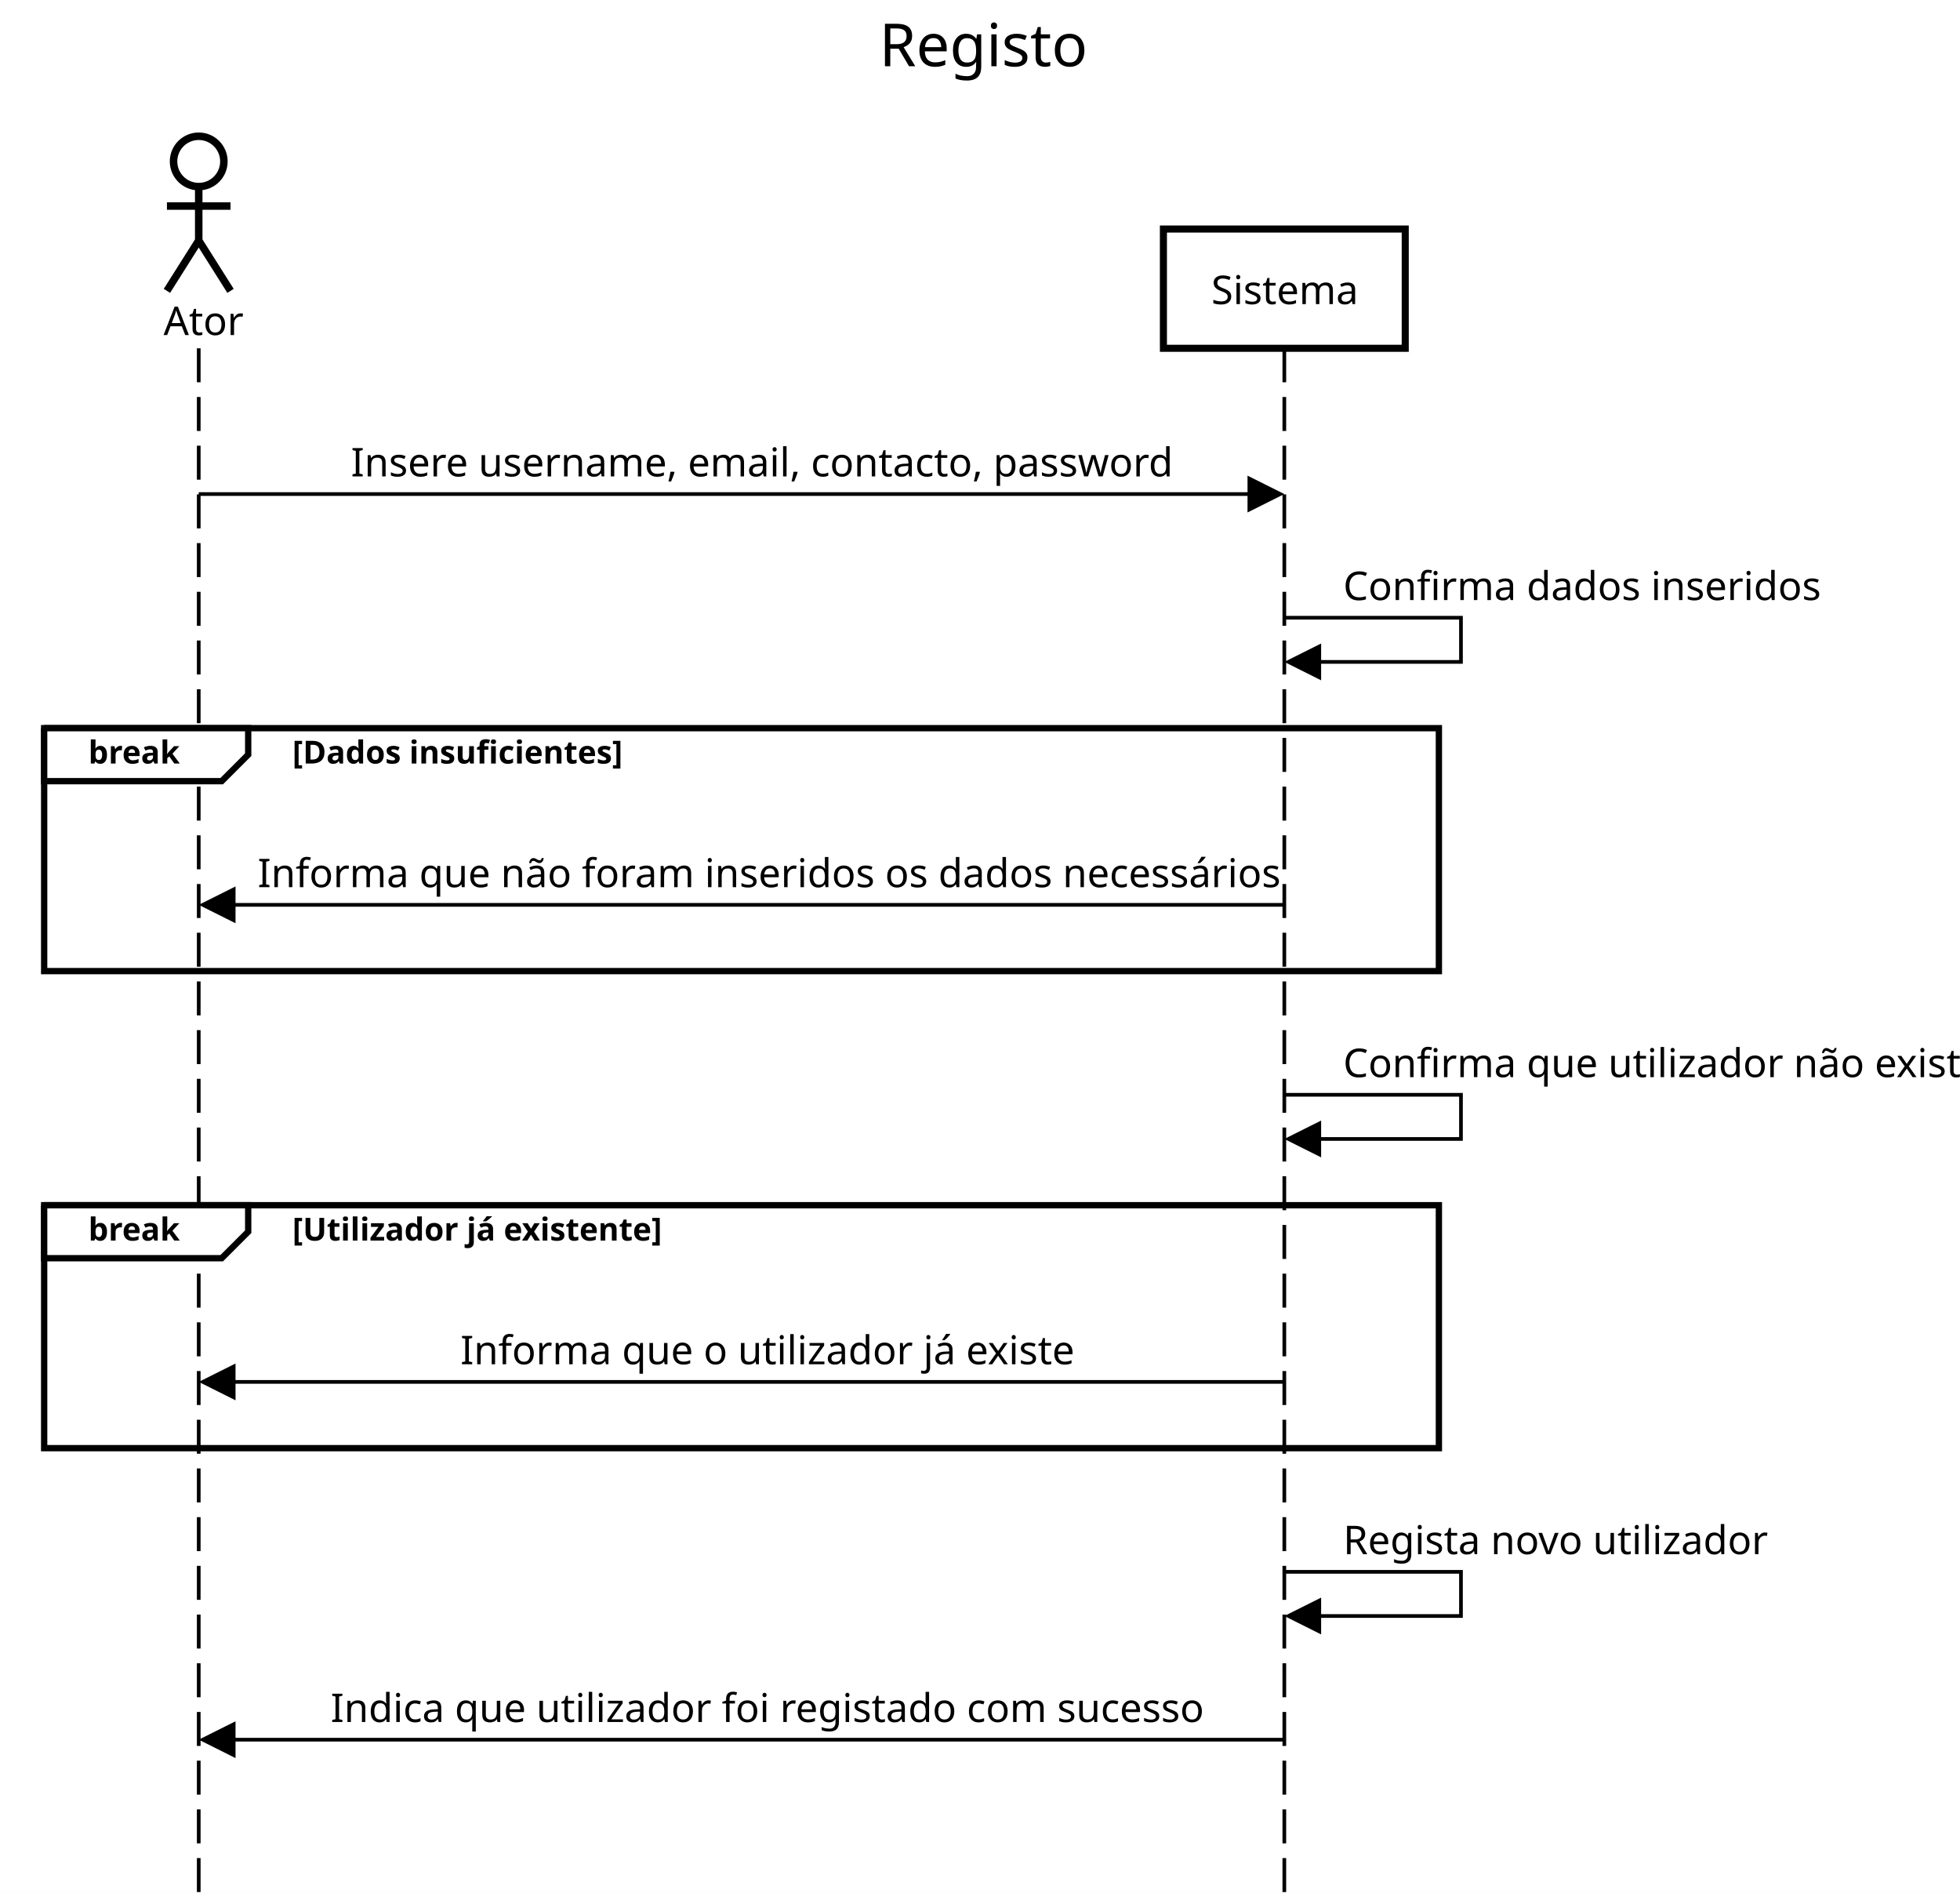
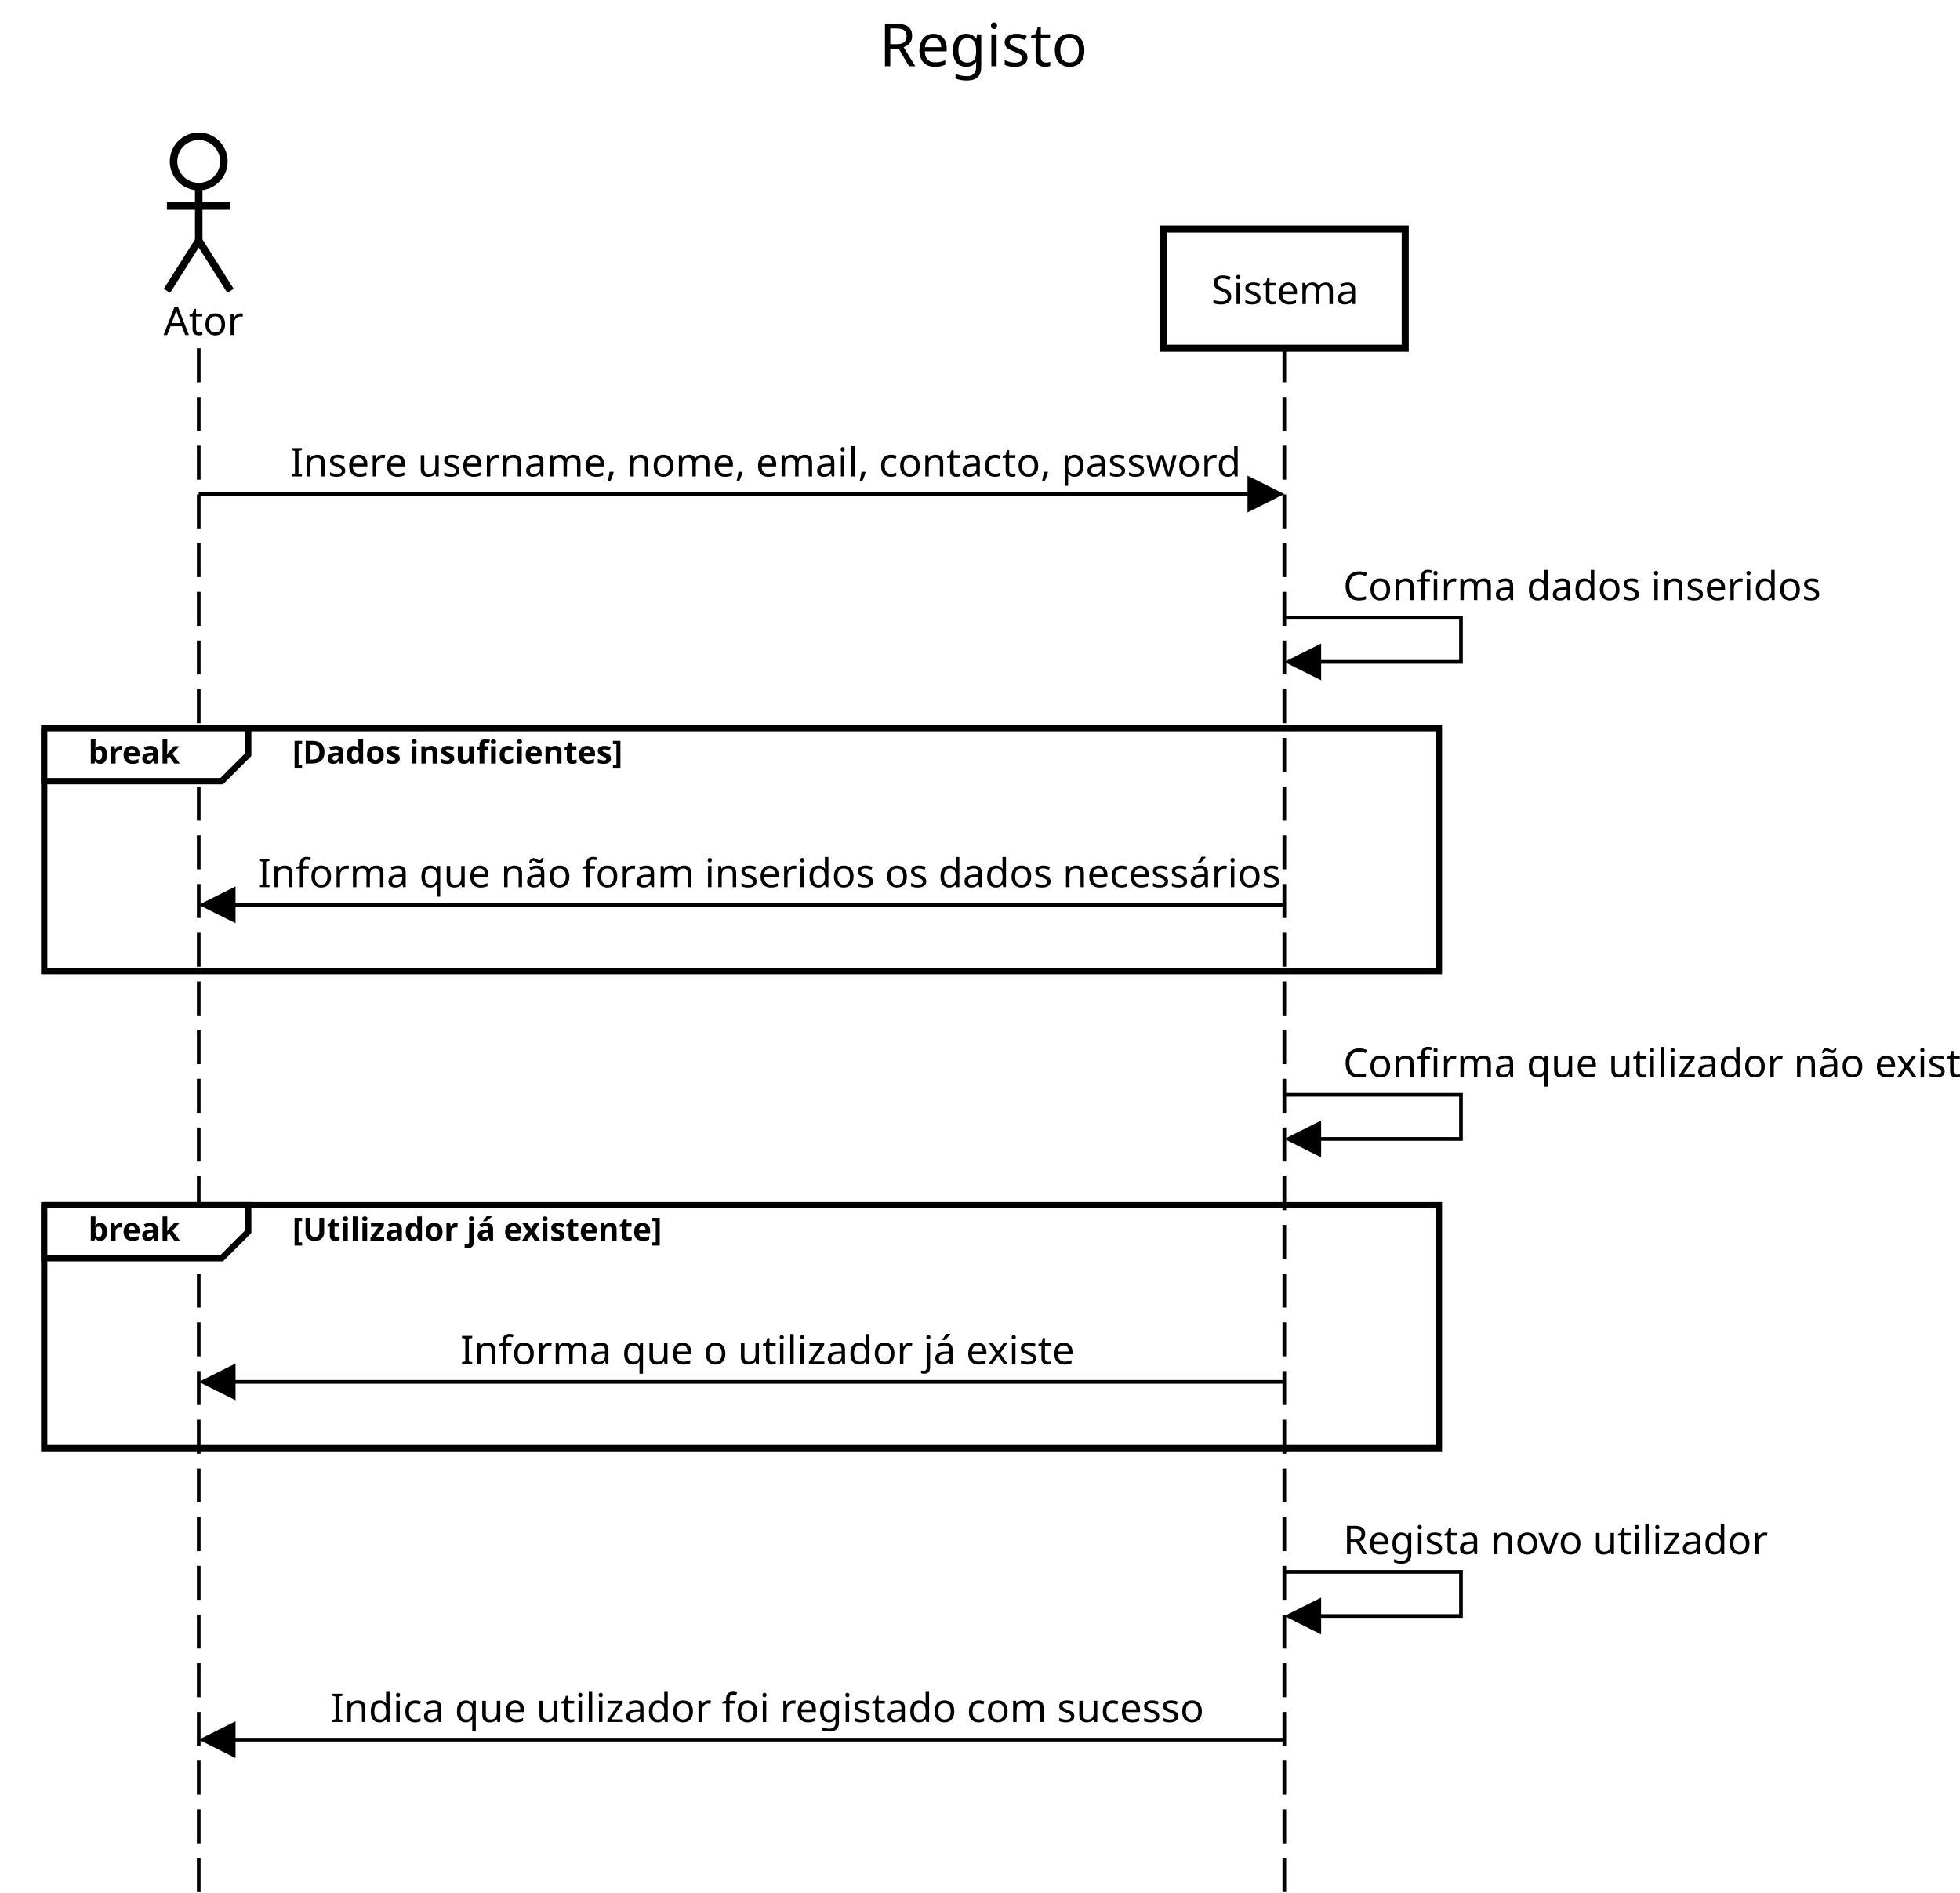
<svg xmlns="http://www.w3.org/2000/svg" version="1.1" width="725" height="700">
  <defs />
  <g>
    <g />
    <g />
    <g />
    <g />
    <g />
    <g />
    <g />
    <g>
      <rect fill="white" stroke="none" x="0" y="0" width="725" height="700" />
    </g>
    <g>
      <text fill="black" stroke="none" font-family="sans-serif" font-size="16.5pt" font-style="normal" font-weight="normal" text-decoration="normal" x="325.202" y="24.503" text-anchor="start" dominant-baseline="alphabetic">Registo</text>
    </g>
    <g>
      <path fill="none" stroke="black" paint-order="fill stroke markers" d=" M 73.508 128.803 L 73.508 700.535" stroke-miterlimit="10" stroke-width="1.361" stroke-dasharray="12.566,5.445" />
      <path fill="none" stroke="black" paint-order="fill stroke markers" d=" M 475.069 128.803 L 475.069 700.535" stroke-miterlimit="10" stroke-width="1.361" stroke-dasharray="12.566,5.445" />
    </g>
    <g>
      <g>
        <path fill="white" stroke="black" paint-order="fill stroke markers" d=" M 82.819 59.705 A 9.311 9.311 0 1 1 82.819 59.696 M 73.508 69.016 L 73.508 88.945 M 61.747 76.204 L 85.27 76.204 M 73.508 88.945 L 61.747 107.567 M 73.508 88.945 L 85.27 107.567" stroke-miterlimit="10" stroke-width="2.777" stroke-dasharray="" />
      </g>
      <g>
        <g />
        <text fill="black" stroke="none" font-family="sans-serif" font-size="11pt" font-style="normal" font-weight="normal" text-decoration="normal" x="60.508" y="123.903" text-anchor="start" dominant-baseline="alphabetic">Ator</text>
      </g>
      <path fill="none" stroke="none" />
      <g>
        <path fill="white" stroke="black" paint-order="fill stroke markers" d=" M 430.345 84.698 L 519.793 84.698 L 519.793 128.803 L 430.345 128.803 L 430.345 84.698 Z" stroke-miterlimit="10" stroke-width="2.614" stroke-dasharray="" />
      </g>
      <g>
        <g />
        <text fill="black" stroke="none" font-family="sans-serif" font-size="11pt" font-style="normal" font-weight="normal" text-decoration="normal" x="448.069" y="112.468" text-anchor="start" dominant-baseline="alphabetic">Sistema</text>
      </g>
    </g>
    <g>
      <g>
        <g>
          <path fill="none" stroke="none" />
-           <rect fill="white" stroke="none" x="127.338" y="161.473" width="293.901" height="21.236" />
+           <rect fill="white" stroke="none" x="104.838" y="161.473" width="338.901" height="21.236" />
        </g>
-         <text fill="black" stroke="none" font-family="sans-serif" font-size="11pt" font-style="normal" font-weight="normal" text-decoration="normal" x="129.789" y="176.175" text-anchor="start" dominant-baseline="alphabetic">Insere username, email, contacto, password</text>
+         <text fill="black" stroke="none" font-family="sans-serif" font-size="11pt" font-style="normal" font-weight="normal" text-decoration="normal" x="107.289" y="176.175" text-anchor="start" dominant-baseline="alphabetic">Insere username, nome, email, contacto, password</text>
      </g>
      <g>
        <path fill="none" stroke="black" paint-order="fill stroke markers" d=" M 73.508 182.709 L 472.346 182.709" stroke-miterlimit="10" stroke-width="1.361" stroke-dasharray="" />
        <g transform="translate(475.069,182.7092) rotate(NaN,0,0) translate(-475.069,-182.7092)">
          <path fill="black" stroke="none" paint-order="stroke fill markers" d=" M 461.456 175.903 L 475.069 182.709 L 461.456 189.516 Z" />
          <g transform="rotate(NaN,0,0)" />
        </g>
      </g>
      <g>
        <g>
          <path fill="none" stroke="none" />
          <rect fill="white" stroke="none" x="494.399" y="207.212" width="171.901" height="21.236" />
        </g>
        <text fill="black" stroke="none" font-family="sans-serif" font-size="11pt" font-style="normal" font-weight="normal" text-decoration="normal" x="496.849" y="221.914" text-anchor="start" dominant-baseline="alphabetic">Confirma dados inseridos</text>
      </g>
      <g>
        <path fill="none" stroke="black" paint-order="fill stroke markers" d=" M 475.069 228.448 L 540.41 228.448 L 540.41 244.783 L 477.791 244.783" stroke-miterlimit="10" stroke-width="1.361" stroke-dasharray="" />
        <g transform="translate(475.069,244.783) rotate(NaN,0,0) translate(-475.069,-244.783)">
          <path fill="black" stroke="none" paint-order="stroke fill markers" d=" M 488.682 237.977 L 475.069 244.783 L 488.682 251.589 Z" />
          <g transform="rotate(NaN,0,0)" />
        </g>
      </g>
      <g>
        <g>
          <path fill="none" stroke="none" />
          <rect fill="white" stroke="none" x="92.838" y="313.391" width="362.901" height="21.236" />
        </g>
        <text fill="black" stroke="none" font-family="sans-serif" font-size="11pt" font-style="normal" font-weight="normal" text-decoration="normal" x="95.289" y="328.093" text-anchor="start" dominant-baseline="alphabetic">Informa que não foram inseridos os dados necessários</text>
      </g>
      <g>
        <path fill="none" stroke="black" paint-order="fill stroke markers" d=" M 475.069 334.627 L 76.231 334.627" stroke-miterlimit="10" stroke-width="1.361" stroke-dasharray="" />
        <g transform="translate(73.50841,334.6266) rotate(NaN,0,0) translate(-73.50841,-334.6266)">
          <path fill="black" stroke="none" paint-order="stroke fill markers" d=" M 87.121 327.82 L 73.508 334.627 L 87.121 341.433 Z" />
          <g transform="rotate(NaN,0,0)" />
        </g>
      </g>
      <g>
        <g>
          <path fill="none" stroke="none" />
          <rect fill="white" stroke="none" x="494.399" y="383.632" width="224.901" height="21.236" />
        </g>
        <text fill="black" stroke="none" font-family="sans-serif" font-size="11pt" font-style="normal" font-weight="normal" text-decoration="normal" x="496.849" y="398.334" text-anchor="start" dominant-baseline="alphabetic">Confirma que utilizador não existe</text>
      </g>
      <g>
        <path fill="none" stroke="black" paint-order="fill stroke markers" d=" M 475.069 404.868 L 540.41 404.868 L 540.41 421.203 L 477.791 421.203" stroke-miterlimit="10" stroke-width="1.361" stroke-dasharray="" />
        <g transform="translate(475.069,421.2032) rotate(NaN,0,0) translate(-475.069,-421.2032)">
          <path fill="black" stroke="none" paint-order="stroke fill markers" d=" M 488.682 414.397 L 475.069 421.203 L 488.682 428.01 Z" />
          <g transform="rotate(NaN,0,0)" />
        </g>
      </g>
      <g>
        <g>
          <path fill="none" stroke="none" />
          <rect fill="white" stroke="none" x="167.838" y="489.811" width="212.901" height="21.236" />
        </g>
        <text fill="black" stroke="none" font-family="sans-serif" font-size="11pt" font-style="normal" font-weight="normal" text-decoration="normal" x="170.289" y="504.513" text-anchor="start" dominant-baseline="alphabetic">Informa que o utilizador já existe</text>
      </g>
      <g>
        <path fill="none" stroke="black" paint-order="fill stroke markers" d=" M 475.069 511.047 L 76.231 511.047" stroke-miterlimit="10" stroke-width="1.361" stroke-dasharray="" />
        <g transform="translate(73.50841,511.0468) rotate(NaN,0,0) translate(-73.50841,-511.0468)">
          <path fill="black" stroke="none" paint-order="stroke fill markers" d=" M 87.121 504.241 L 73.508 511.047 L 87.121 517.853 Z" />
          <g transform="rotate(NaN,0,0)" />
        </g>
      </g>
      <g>
        <g>
          <path fill="none" stroke="none" />
          <rect fill="white" stroke="none" x="494.399" y="560.052" width="151.901" height="21.236" />
        </g>
        <text fill="black" stroke="none" font-family="sans-serif" font-size="11pt" font-style="normal" font-weight="normal" text-decoration="normal" x="496.849" y="574.754" text-anchor="start" dominant-baseline="alphabetic">Regista novo utilizador</text>
      </g>
      <g>
        <path fill="none" stroke="black" paint-order="fill stroke markers" d=" M 475.069 581.288 L 540.41 581.288 L 540.41 597.623 L 477.791 597.623" stroke-miterlimit="10" stroke-width="1.361" stroke-dasharray="" />
        <g transform="translate(475.069,597.6234) rotate(NaN,0,0) translate(-475.069,-597.6234)">
          <path fill="black" stroke="none" paint-order="stroke fill markers" d=" M 488.682 590.817 L 475.069 597.623 L 488.682 604.43 Z" />
          <g transform="rotate(NaN,0,0)" />
        </g>
      </g>
      <g>
        <g>
          <path fill="none" stroke="none" />
          <rect fill="white" stroke="none" x="119.838" y="622.126" width="308.901" height="21.236" />
        </g>
        <text fill="black" stroke="none" font-family="sans-serif" font-size="11pt" font-style="normal" font-weight="normal" text-decoration="normal" x="122.289" y="636.828" text-anchor="start" dominant-baseline="alphabetic">Indica que utilizador foi registado com sucesso</text>
      </g>
      <g>
        <path fill="none" stroke="black" paint-order="fill stroke markers" d=" M 475.069 643.362 L 76.231 643.362" stroke-miterlimit="10" stroke-width="1.361" stroke-dasharray="" />
        <g transform="translate(73.50841,643.362) rotate(NaN,0,0) translate(-73.50841,-643.362)">
          <path fill="black" stroke="none" paint-order="stroke fill markers" d=" M 87.121 636.556 L 73.508 643.362 L 87.121 650.168 Z" />
          <g transform="rotate(NaN,0,0)" />
        </g>
      </g>
      <g>
        <g />
        <path fill="none" stroke="black" paint-order="fill stroke markers" d=" M 16.335 269.286 L 532.242 269.286 L 532.242 359.129 L 16.335 359.129 L 16.335 269.286 Z" stroke-miterlimit="10" stroke-width="2.334" stroke-dasharray="" />
        <path fill="white" stroke="black" paint-order="fill stroke markers" d=" M 16.335 269.286 L 16.335 288.888 L 82.006 288.888 L 91.807 279.087 L 91.807 269.286 L 16.335 269.286" stroke-miterlimit="10" stroke-width="2.334" stroke-dasharray="" />
        <text fill="black" stroke="none" font-family="sans-serif" font-size="8.8pt" font-style="normal" font-weight="bold" text-decoration="normal" x="32.67" y="282.354" text-anchor="start" dominant-baseline="alphabetic">break</text>
        <text fill="black" stroke="none" font-family="sans-serif" font-size="8.8pt" font-style="normal" font-weight="bold" text-decoration="normal" x="108.142" y="282.354" text-anchor="start" dominant-baseline="alphabetic">[Dados insuficientes]</text>
      </g>
      <g>
        <g />
        <path fill="none" stroke="black" paint-order="fill stroke markers" d=" M 16.335 445.706 L 532.242 445.706 L 532.242 535.55 L 16.335 535.55 L 16.335 445.706 Z" stroke-miterlimit="10" stroke-width="2.334" stroke-dasharray="" />
        <path fill="white" stroke="black" paint-order="fill stroke markers" d=" M 16.335 445.706 L 16.335 465.308 L 82.006 465.308 L 91.807 455.507 L 91.807 445.706 L 16.335 445.706" stroke-miterlimit="10" stroke-width="2.334" stroke-dasharray="" />
        <text fill="black" stroke="none" font-family="sans-serif" font-size="8.8pt" font-style="normal" font-weight="bold" text-decoration="normal" x="32.67" y="458.774" text-anchor="start" dominant-baseline="alphabetic">break</text>
        <text fill="black" stroke="none" font-family="sans-serif" font-size="8.8pt" font-style="normal" font-weight="bold" text-decoration="normal" x="108.142" y="458.774" text-anchor="start" dominant-baseline="alphabetic">[Utilizador já existente]</text>
      </g>
    </g>
    <g />
    <g />
  </g>
</svg>
